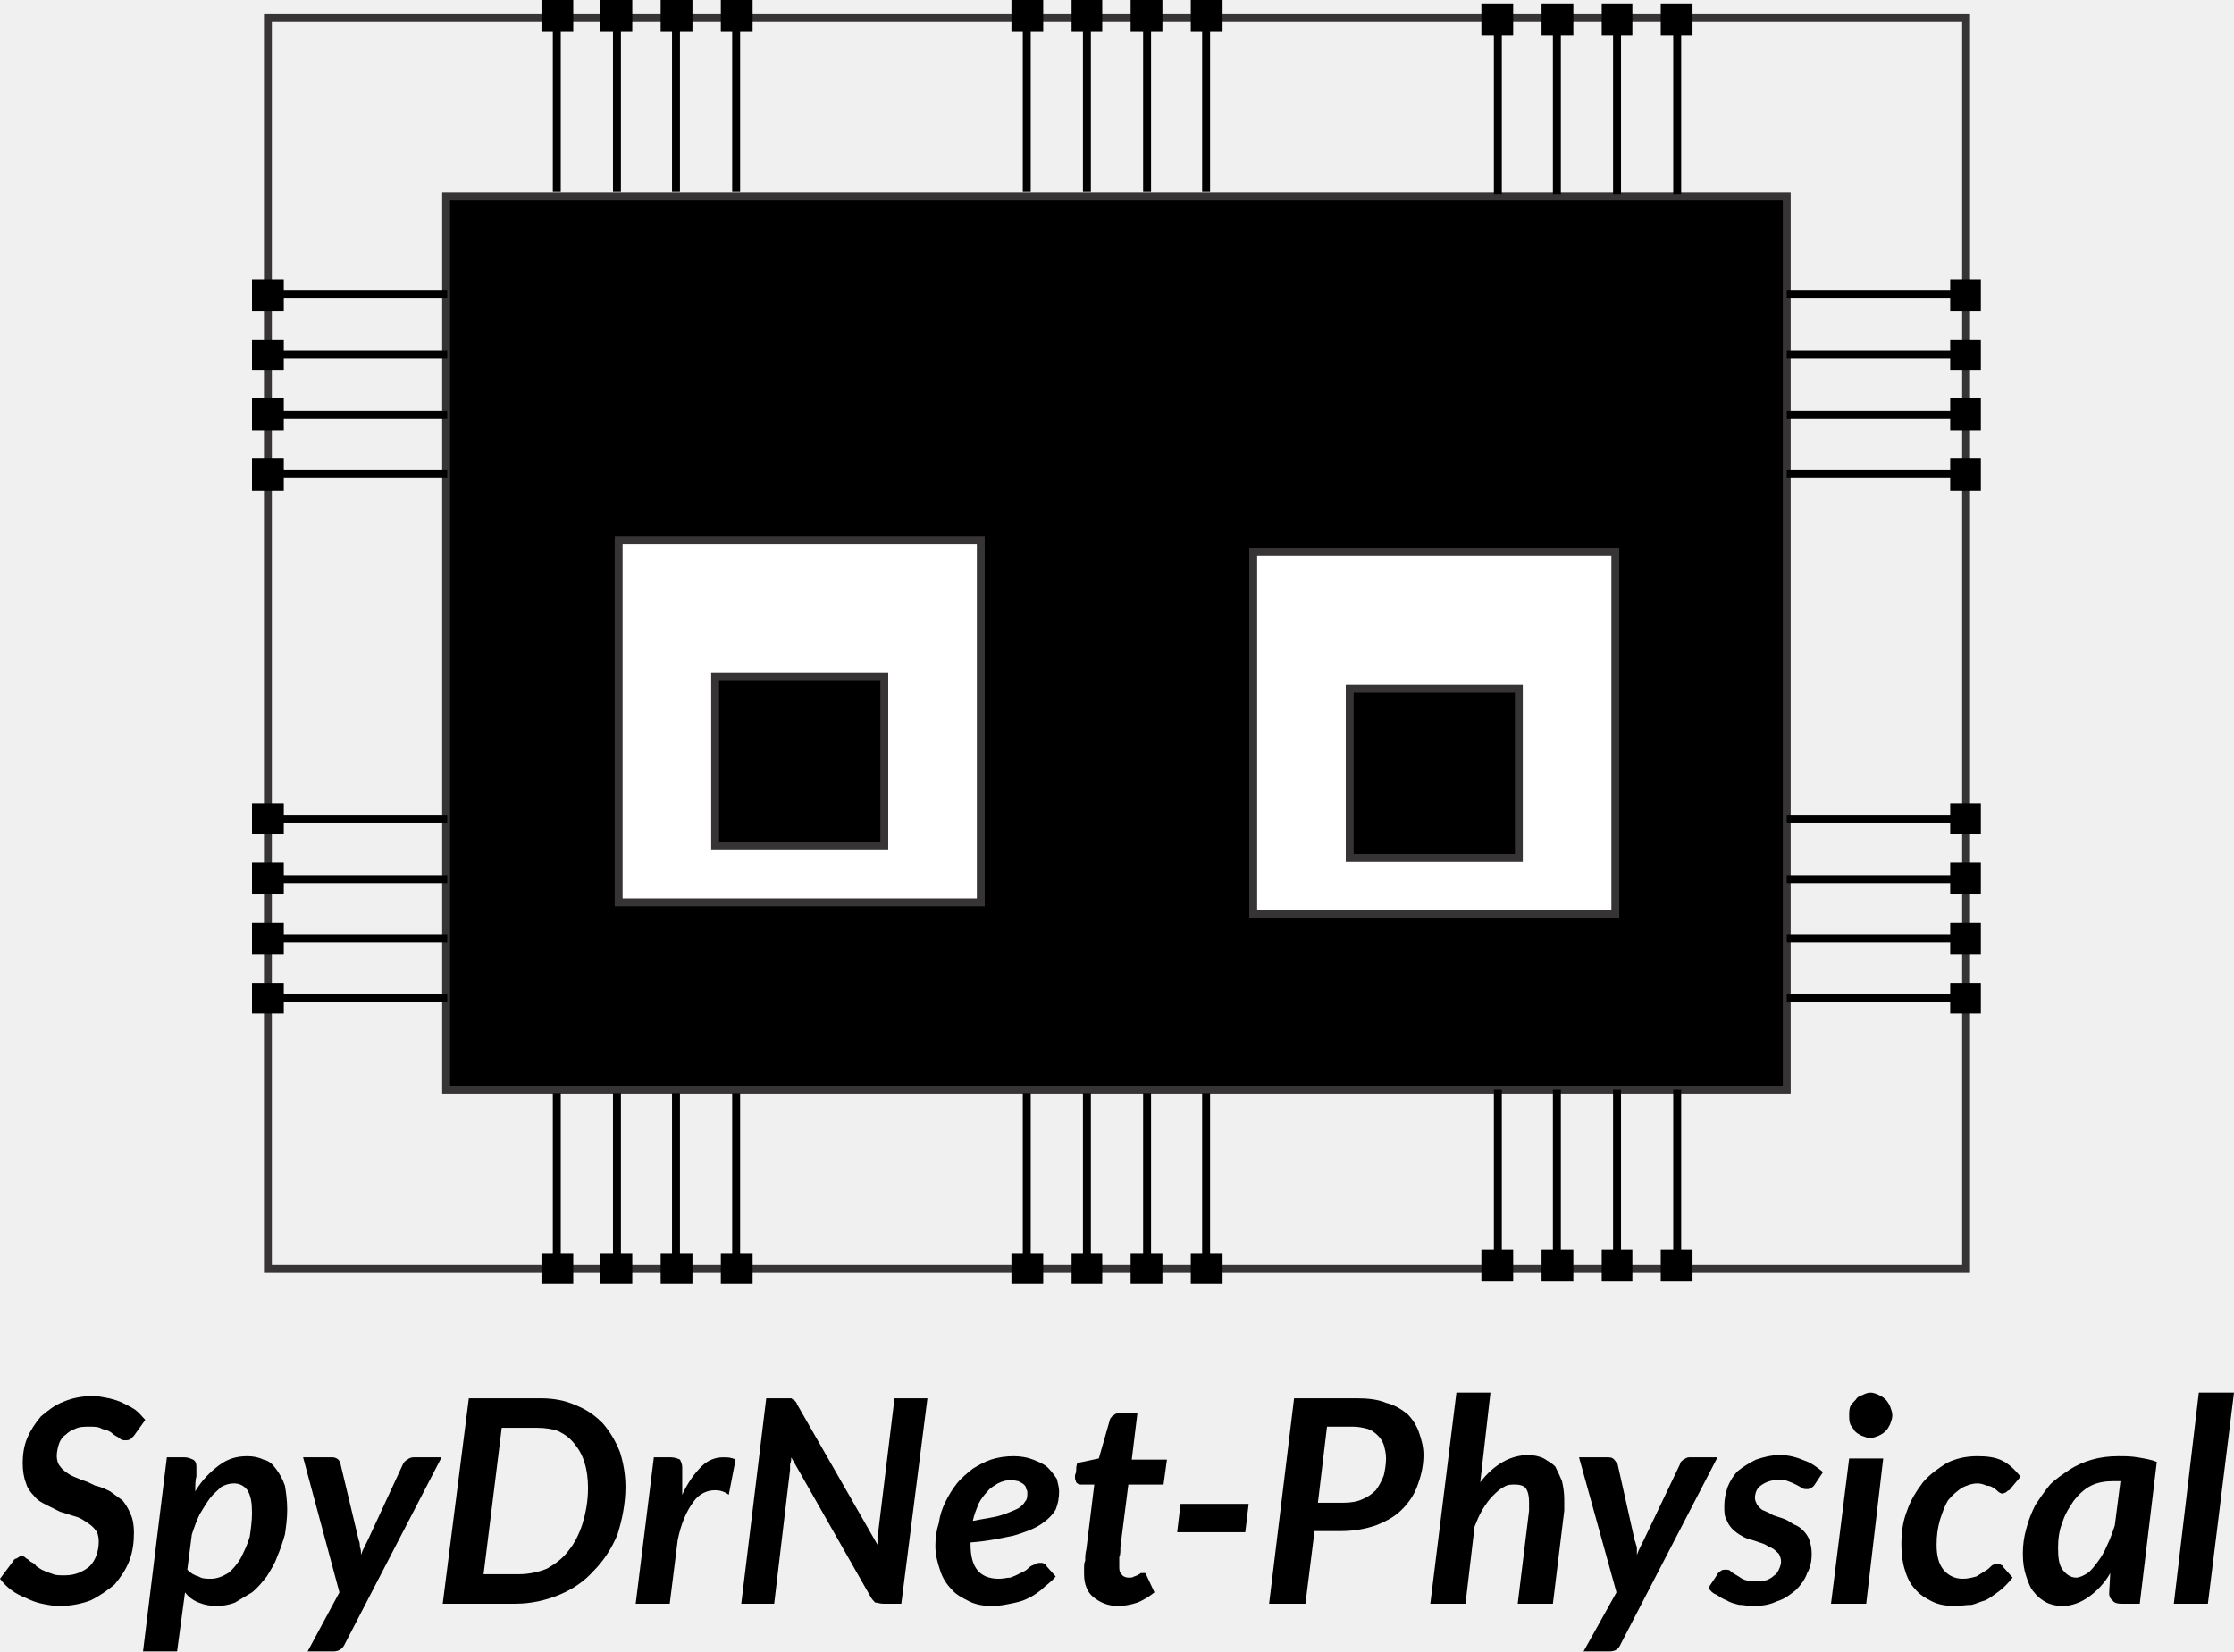
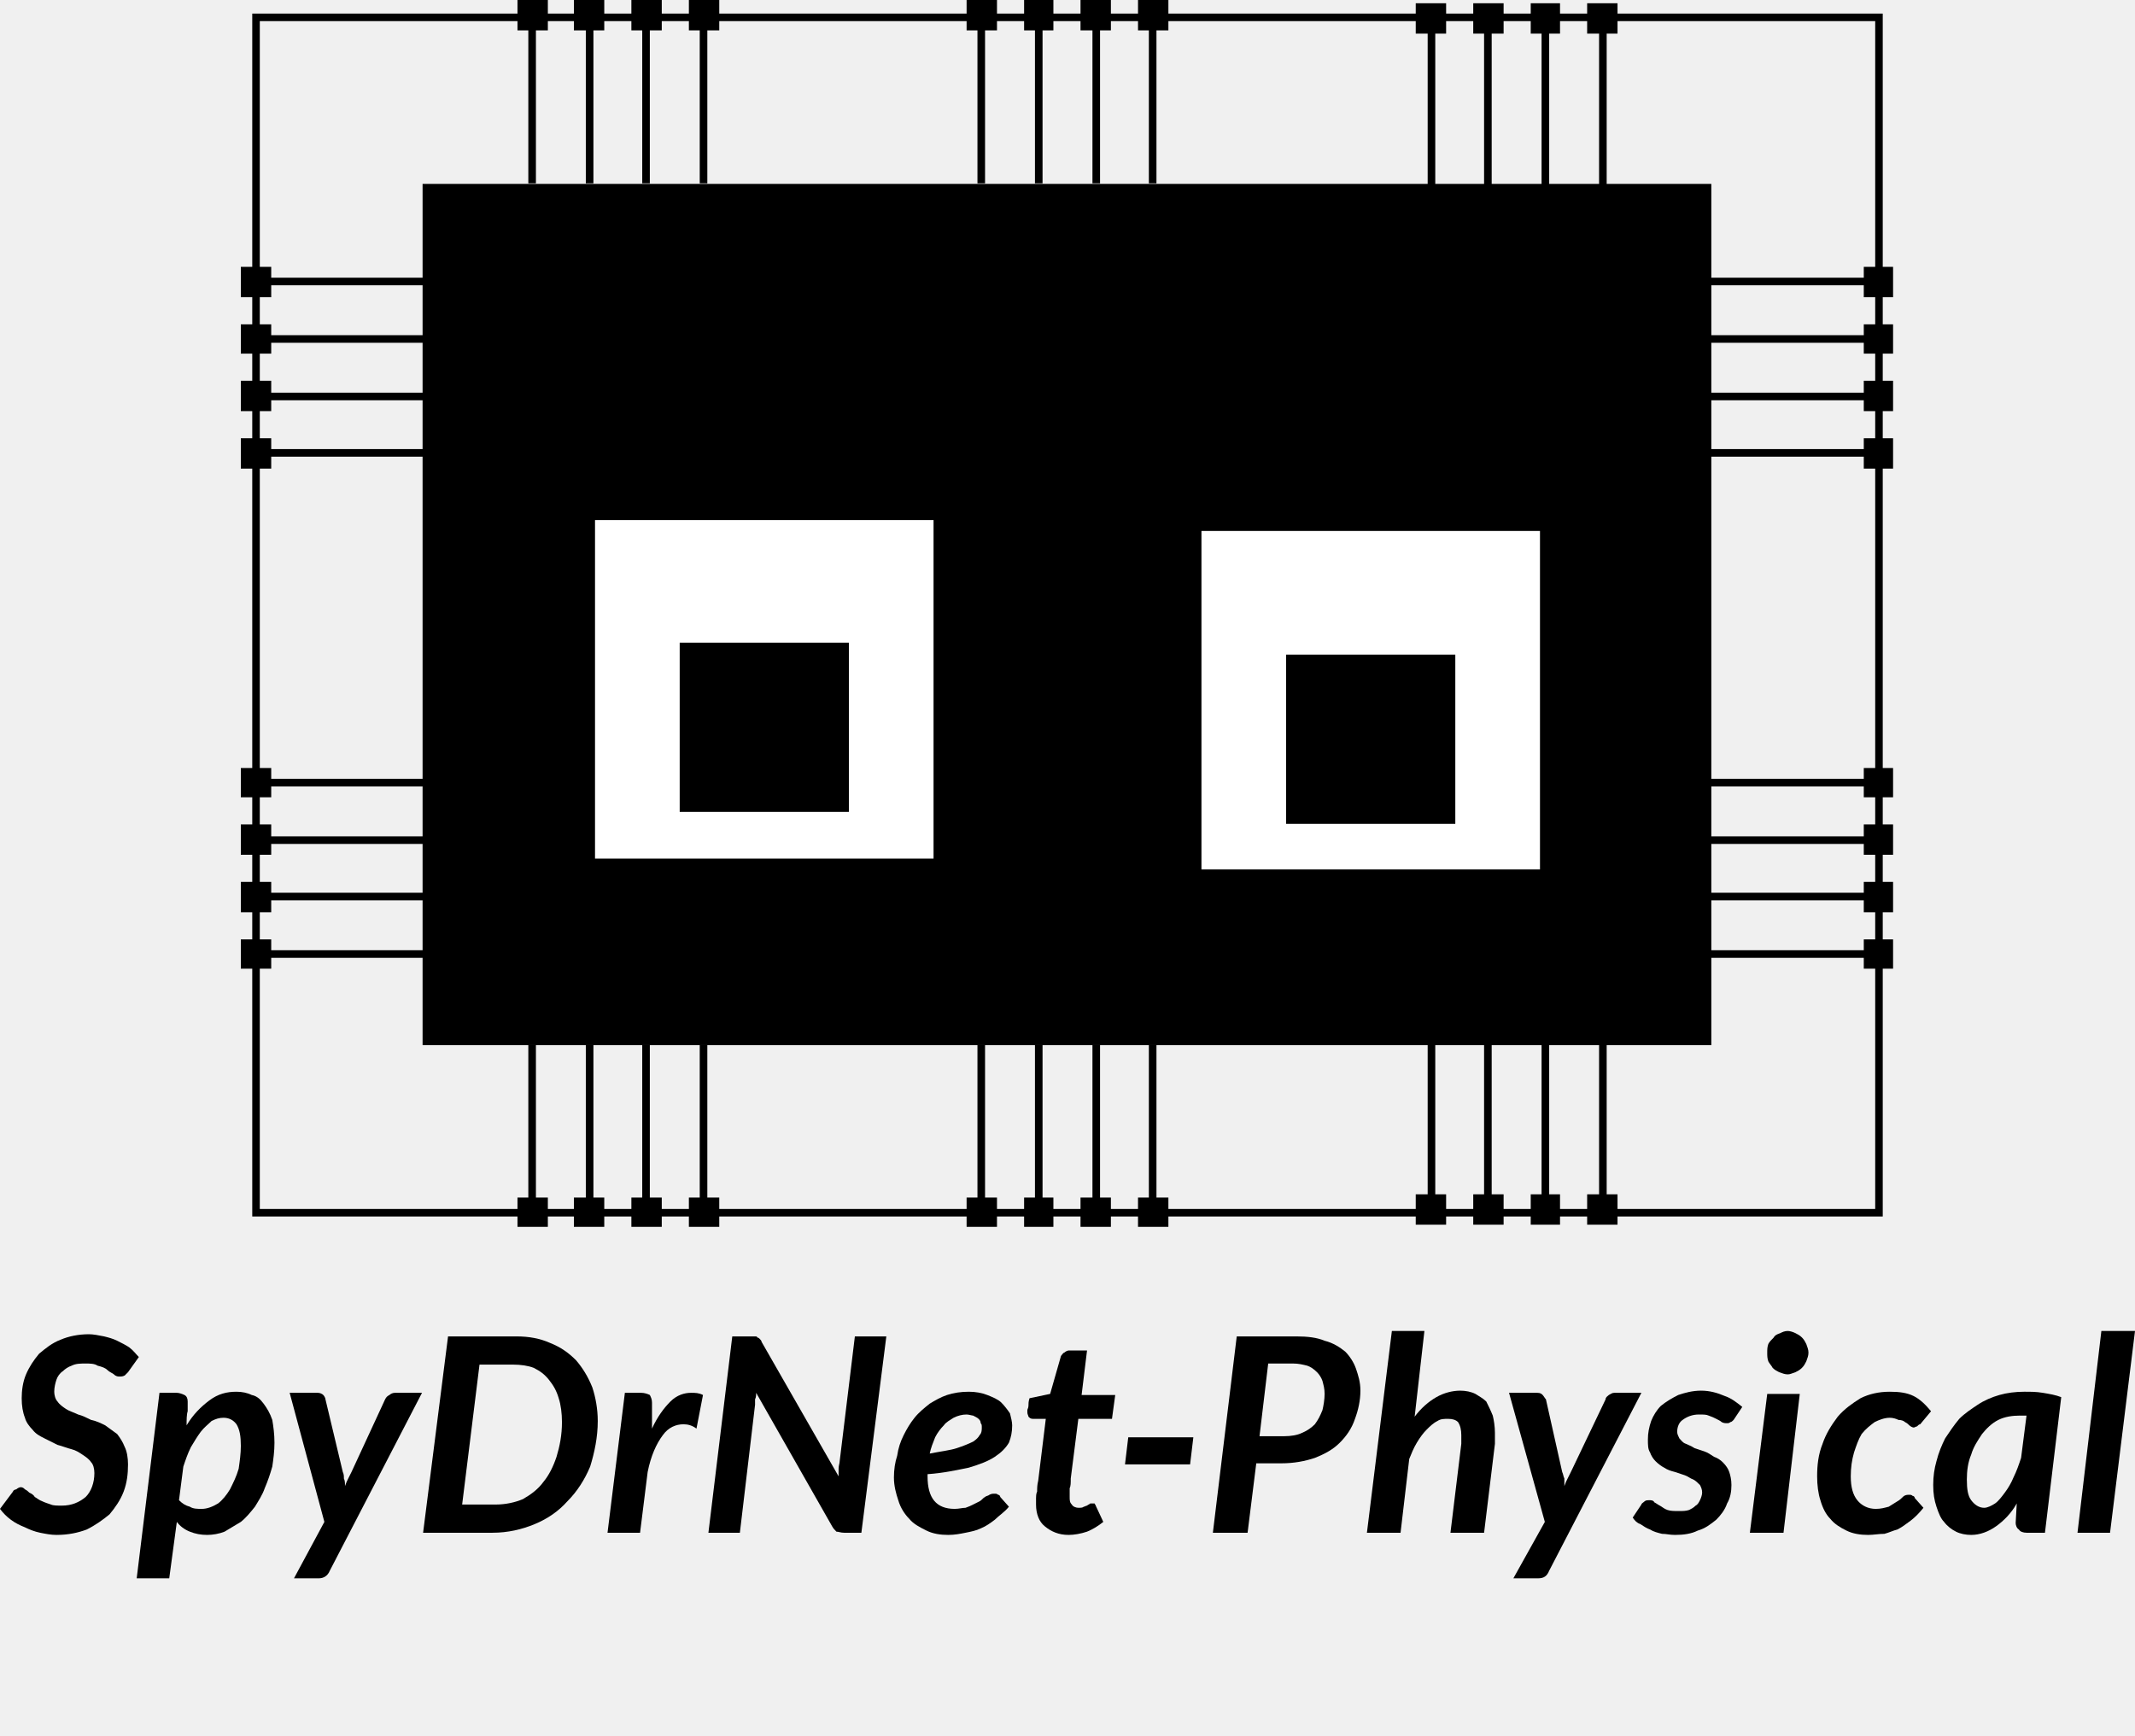
- <svg xmlns="http://www.w3.org/2000/svg" xml:space="preserve" width="100%" height="100%" version="1.0" style="shape-rendering:geometricPrecision; text-rendering:geometricPrecision; image-rendering:optimizeQuality; fill-rule:evenodd; clip-rule:evenodd" viewBox="0 0 1968 1455">
+ <svg xmlns="http://www.w3.org/2000/svg" xml:space="preserve" width="1968px" height="1600px" version="1.0" style="shape-rendering:geometricPrecision; text-rendering:geometricPrecision; image-rendering:optimizeQuality; fill-rule:evenodd; clip-rule:evenodd" viewBox="0 0 1968 1600">
  <defs>
    <style type="text/css">
            
            .str0 {
-                 stroke: #373435;
+                 stroke: black;
                stroke-width: 6.945
            }

            .fil0 {
                fill: none
            }

            .fil2 {
                fill: white
            }

            .fil1 {
                fill: black
            }

            .fil3 {
                fill: black;
                fill-rule: nonzero
            }
            
        </style>
  </defs>
  <g id="Layer_x0020_1">
    <rect class="fil0 str0" x="236" y="16" width="1496" height="1102" />
    <rect class="fil1 str0" x="393" y="173" width="1181" height="787" />
    <g id="_2028373896944">
      <rect class="fil2 str0" x="545" y="476" width="319" height="319" />
      <rect class="fil2 str0" x="1104" y="486" width="319" height="319" />
      <rect class="fil1 str0" x="1189" y="607" width="149" height="149" />
      <rect class="fil1 str0" x="630" y="596" width="149" height="149" />
    </g>
    <g id="_2028373897648">
      <g>
        <g>
          <path class="fil3" d="M250 246l0 28 -28 0 0 -28 28 0zm144 17l-158 0 0 -7 158 0 0 7z" />
        </g>
        <g>
          <path class="fil3" d="M250 299l0 27 -28 0 0 -27 28 0zm144 17l-158 0 0 -7 158 0 0 7z" />
        </g>
        <g>
          <path class="fil3" d="M250 351l0 28 -28 0 0 -28 28 0zm144 18l-158 0 0 -7 158 0 0 7z" />
        </g>
        <g>
          <path class="fil3" d="M250 404l0 28 -28 0 0 -28 28 0zm144 17l-158 0 0 -7 158 0 0 7z" />
        </g>
      </g>
      <g>
        <g>
          <path class="fil3" d="M250 708l0 27 -28 0 0 -27 28 0zm144 17l-158 0 0 -7 158 0 0 7z" />
        </g>
        <g>
          <path class="fil3" d="M250 760l0 28 -28 0 0 -28 28 0zm144 18l-158 0 0 -7 158 0 0 7z" />
        </g>
        <g>
          <path class="fil3" d="M250 813l0 28 -28 0 0 -28 28 0zm144 17l-158 0 0 -7 158 0 0 7z" />
        </g>
        <g>
          <path class="fil3" d="M250 866l0 27 -28 0 0 -27 28 0zm144 17l-158 0 0 -7 158 0 0 7z" />
        </g>
      </g>
    </g>
    <g>
      <g>
        <g>
          <path class="fil3" d="M1718 274l0 -28 27 0 0 28 -27 0zm-144 -18l157 0 0 7 -157 0 0 -7z" />
        </g>
        <g>
          <path class="fil3" d="M1718 326l0 -27 27 0 0 27 -27 0zm-144 -17l157 0 0 7 -157 0 0 -7z" />
        </g>
        <g>
          <path class="fil3" d="M1718 379l0 -28 27 0 0 28 -27 0zm-144 -17l157 0 0 7 -157 0 0 -7z" />
        </g>
        <g>
          <path class="fil3" d="M1718 432l0 -28 27 0 0 28 -27 0zm-144 -18l157 0 0 7 -157 0 0 -7z" />
        </g>
      </g>
      <g>
        <g>
          <path class="fil3" d="M1718 735l0 -27 27 0 0 27 -27 0zm-144 -17l157 0 0 7 -157 0 0 -7z" />
        </g>
        <g>
          <path class="fil3" d="M1718 788l0 -28 27 0 0 28 -27 0zm-144 -17l157 0 0 7 -157 0 0 -7z" />
        </g>
        <g>
          <path class="fil3" d="M1718 841l0 -28 27 0 0 28 -27 0zm-144 -18l157 0 0 7 -157 0 0 -7z" />
        </g>
        <g>
          <path class="fil3" d="M1718 893l0 -27 27 0 0 27 -27 0zm-144 -17l157 0 0 7 -157 0 0 -7z" />
        </g>
      </g>
    </g>
    <g>
      <g>
        <g>
          <path class="fil3" d="M505 28l-28 0 0 -28 28 0 0 28zm-18 141l0 -155 7 0 0 155 -7 0z" />
        </g>
        <g>
          <path class="fil3" d="M557 28l-28 0 0 -28 28 0 0 28zm-17 141l0 -155 7 0 0 155 -7 0z" />
        </g>
        <g>
          <path class="fil3" d="M610 28l-28 0 0 -28 28 0 0 28zm-18 141l0 -155 7 0 0 155 -7 0z" />
        </g>
        <g>
          <path class="fil3" d="M663 28l-28 0 0 -28 28 0 0 28zm-18 141l0 -155 7 0 0 155 -7 0z" />
        </g>
      </g>
      <g>
        <g>
          <path class="fil3" d="M919 28l-28 0 0 -28 28 0 0 28zm-18 141l0 -155 7 0 0 155 -7 0z" />
        </g>
        <g>
          <path class="fil3" d="M971 28l-27 0 0 -28 27 0 0 28zm-17 141l0 -155 7 0 0 155 -7 0z" />
        </g>
        <g>
          <path class="fil3" d="M1024 28l-28 0 0 -28 28 0 0 28zm-17 141l0 -155 7 0 0 155 -7 0z" />
        </g>
        <g>
          <path class="fil3" d="M1077 28l-28 0 0 -28 28 0 0 28zm-18 141l0 -155 7 0 0 155 -7 0z" />
        </g>
      </g>
      <g>
        <g>
          <path class="fil3" d="M1333 31l-28 0 0 -28 28 0 0 28zm-17 140l0 -154 7 0 0 154 -7 0z" />
        </g>
        <g>
          <path class="fil3" d="M1386 31l-28 0 0 -28 28 0 0 28zm-18 140l0 -154 7 0 0 154 -7 0z" />
        </g>
        <g>
          <path class="fil3" d="M1438 31l-27 0 0 -28 27 0 0 28zm-17 140l0 -154 7 0 0 154 -7 0z" />
        </g>
        <g>
          <path class="fil3" d="M1491 31l-28 0 0 -28 28 0 0 28zm-17 140l0 -154 7 0 0 154 -7 0z" />
        </g>
      </g>
    </g>
    <g>
      <g>
        <g>
          <path class="fil3" d="M477 1104l28 0 0 27 -28 0 0 -27zm17 -141l0 154 -7 0 0 -154 7 0z" />
        </g>
        <g>
          <path class="fil3" d="M529 1104l28 0 0 27 -28 0 0 -27zm18 -141l0 154 -7 0 0 -154 7 0z" />
        </g>
        <g>
          <path class="fil3" d="M582 1104l28 0 0 27 -28 0 0 -27zm17 -141l0 154 -7 0 0 -154 7 0z" />
        </g>
        <g>
          <path class="fil3" d="M635 1104l28 0 0 27 -28 0 0 -27zm17 -141l0 154 -7 0 0 -154 7 0z" />
        </g>
      </g>
      <g>
        <g>
          <path class="fil3" d="M891 1104l28 0 0 27 -28 0 0 -27zm17 -141l0 154 -7 0 0 -154 7 0z" />
        </g>
        <g>
          <path class="fil3" d="M944 1104l27 0 0 27 -27 0 0 -27zm17 -141l0 154 -7 0 0 -154 7 0z" />
        </g>
        <g>
          <path class="fil3" d="M996 1104l28 0 0 27 -28 0 0 -27zm18 -141l0 154 -7 0 0 -154 7 0z" />
        </g>
        <g>
          <path class="fil3" d="M1049 1104l28 0 0 27 -28 0 0 -27zm17 -141l0 154 -7 0 0 -154 7 0z" />
        </g>
      </g>
      <g>
        <g>
          <path class="fil3" d="M1305 1101l28 0 0 28 -28 0 0 -28zm18 -141l0 155 -7 0 0 -155 7 0z" />
        </g>
        <g>
          <path class="fil3" d="M1358 1101l28 0 0 28 -28 0 0 -28zm17 -141l0 155 -7 0 0 -155 7 0z" />
        </g>
        <g>
          <path class="fil3" d="M1411 1101l27 0 0 28 -27 0 0 -28zm17 -141l0 155 -7 0 0 -155 7 0z" />
        </g>
        <g>
          <path class="fil3" d="M1463 1101l28 0 0 28 -28 0 0 -28zm18 -141l0 155 -7 0 0 -155 7 0z" />
        </g>
      </g>
    </g>
    <path class="fil3" d="M118 1265c-1,1 -2,2 -3,3 -2,1 -3,1 -5,1 -1,0 -3,0 -5,-2 -1,-1 -4,-2 -6,-4 -2,-2 -5,-3 -9,-4 -3,-2 -7,-2 -11,-2 -5,0 -9,0 -13,2 -3,1 -6,3 -8,5 -3,2 -5,5 -6,8 -1,3 -2,7 -2,11 0,3 1,7 3,9 2,3 5,5 8,7 3,2 7,3 11,5 4,1 8,3 12,5 5,1 9,3 13,5 4,3 7,5 11,8 3,4 5,7 7,12 2,4 3,10 3,16 0,9 -1,17 -4,25 -3,8 -8,15 -13,21 -6,5 -13,10 -21,14 -8,3 -17,5 -28,5 -5,0 -10,-1 -15,-2 -5,-1 -10,-3 -14,-5 -5,-2 -9,-4 -13,-7 -4,-3 -7,-6 -10,-10l12 -16c0,-1 2,-2 3,-2 1,-1 3,-2 4,-2 2,0 3,1 4,2 2,1 3,2 4,3 2,1 4,2 5,4 2,1 4,3 7,4 2,1 5,2 8,3 2,1 6,1 10,1 9,0 16,-3 22,-8 5,-5 8,-13 8,-22 0,-4 -1,-8 -3,-10 -2,-3 -5,-5 -8,-7 -3,-2 -6,-4 -10,-5 -4,-1 -9,-3 -13,-4 -4,-2 -8,-4 -12,-6 -4,-2 -8,-4 -11,-8 -3,-3 -6,-7 -7,-11 -2,-5 -3,-11 -3,-18 0,-7 1,-15 4,-22 3,-7 7,-13 12,-19 6,-5 12,-10 20,-13 7,-3 16,-5 26,-5 4,0 9,1 14,2 4,1 8,2 12,4 4,2 8,4 11,6 4,3 6,6 9,9l-10 14z" />
    <path id="1" class="fil3" d="M126 1455l21 -171 16 0c2,0 5,1 7,2 2,1 3,3 3,6 0,0 0,0 0,1 0,0 0,1 0,2 0,1 0,4 0,6 -1,3 -1,8 -1,13 6,-10 13,-17 21,-23 8,-6 16,-8 25,-8 5,0 10,1 14,3 5,1 8,4 11,8 3,4 6,9 8,15 1,6 2,13 2,21 0,8 -1,15 -2,22 -2,7 -4,13 -7,20 -2,6 -6,12 -9,17 -4,5 -8,10 -13,14 -5,3 -10,6 -15,9 -5,2 -11,3 -16,3 -6,0 -11,-1 -16,-3 -5,-2 -9,-5 -12,-9l-7 52 -30 0zm80 -148c-4,0 -7,1 -11,3 -3,3 -7,6 -10,10 -3,4 -6,9 -9,14 -3,6 -5,12 -7,18l-4 31c3,3 6,5 10,6 3,2 7,2 11,2 5,0 10,-2 15,-5 4,-3 8,-8 11,-13 3,-6 6,-12 8,-19 1,-7 2,-14 2,-21 0,-9 -1,-15 -4,-20 -3,-4 -7,-6 -12,-6z" />
    <path id="2" class="fil3" d="M304 1448c-2,5 -6,7 -10,7l-23 0 28 -52 -32 -119 26 0c2,0 4,1 5,2 1,1 2,3 2,4l16 67c1,2 1,4 1,6 1,2 1,4 1,7 1,-3 2,-5 3,-7 1,-2 2,-4 3,-6l31 -67c1,-2 2,-3 4,-4 1,-1 3,-2 5,-2l25 0 -85 164z" />
    <path id="3" class="fil3" d="M551 1310c0,15 -3,29 -7,42 -5,12 -12,23 -21,32 -8,9 -18,16 -30,21 -12,5 -25,8 -39,8l-64 0 23 -181 63 0c12,0 22,2 31,6 10,4 17,9 24,16 6,7 11,15 15,25 3,9 5,20 5,31zm-33 1c0,-8 -1,-16 -3,-22 -2,-7 -5,-12 -9,-17 -4,-5 -8,-8 -14,-11 -5,-2 -12,-3 -19,-3l-31 0 -16 129 31 0c9,0 18,-2 25,-5 7,-4 14,-9 19,-16 5,-6 9,-14 12,-23 3,-10 5,-20 5,-32z" />
    <path id="4" class="fil3" d="M560 1413l16 -129 15 0c3,0 6,1 8,2 1,2 2,4 2,7 0,0 0,0 0,0 0,1 0,1 0,3 0,1 0,4 0,7 0,3 0,8 0,14 5,-11 11,-19 17,-25 6,-6 13,-8 19,-8 4,0 7,0 11,2l-6 31c-4,-3 -8,-4 -12,-4 -7,0 -14,3 -19,10 -6,8 -11,19 -14,34l-7 56 -30 0z" />
    <path id="5" class="fil3" d="M692 1232c2,0 3,0 4,0 1,0 2,0 2,1 1,0 2,1 2,1 1,1 2,2 2,3l71 124c0,-3 0,-5 0,-7 0,-3 1,-5 1,-7l14 -115 29 0 -23 181 -16 0c-3,0 -5,-1 -7,-1 -1,-1 -3,-3 -4,-5l-70 -123c0,2 0,4 -1,6 0,1 0,3 0,5l-14 118 -29 0 22 -181 17 0z" />
    <path id="6" class="fil3" d="M933 1314c0,6 -1,11 -3,16 -3,5 -7,9 -13,13 -6,4 -14,7 -24,10 -10,2 -23,5 -38,6l0 2c0,20 8,30 25,30 4,0 7,-1 10,-1 3,-1 5,-2 7,-3 2,-1 4,-2 6,-3 2,-1 3,-3 5,-4 1,-1 3,-1 4,-2 2,-1 3,-1 5,-1 1,0 2,0 3,1 1,0 2,1 2,2l8 9c-4,5 -9,8 -13,12 -4,3 -8,6 -13,8 -4,2 -9,3 -14,4 -5,1 -10,2 -16,2 -7,0 -14,-1 -20,-4 -6,-3 -12,-6 -16,-11 -4,-4 -8,-10 -10,-17 -2,-6 -4,-13 -4,-21 0,-7 1,-14 3,-20 1,-7 3,-13 6,-19 3,-6 6,-11 10,-16 4,-5 9,-9 14,-13 5,-3 10,-6 16,-8 6,-2 13,-3 20,-3 6,0 12,1 17,3 5,2 10,4 13,7 3,3 6,7 8,10 1,4 2,8 2,11zm-42 -10c-4,0 -8,1 -12,3 -3,2 -7,4 -9,7 -3,3 -6,7 -8,11 -2,5 -4,10 -5,15 10,-2 19,-3 25,-5 6,-2 11,-4 15,-6 3,-2 5,-4 6,-6 2,-2 2,-5 2,-7 0,-2 0,-3 -1,-4 0,-2 -1,-3 -2,-4 -1,-1 -3,-2 -5,-3 -1,0 -4,-1 -6,-1z" />
    <path id="7" class="fil3" d="M955 1387c0,-1 0,-2 0,-2 0,-1 0,-2 0,-4 0,-1 0,-4 1,-6 0,-3 0,-6 1,-10l7 -57 -12 0c-2,0 -3,-1 -4,-2 0,-1 -1,-2 -1,-4 0,0 0,0 0,0 0,0 0,-1 0,-2 0,-1 1,-2 1,-4 0,-2 0,-4 1,-7l19 -4 10 -35c1,-1 2,-3 3,-3 1,-1 3,-2 4,-2l17 0 -5 41 31 0 -3 22 -31 0 -7 55c0,4 0,7 -1,9 0,2 0,3 0,4 0,1 0,2 0,3 0,0 0,0 0,1 0,3 0,5 2,7 1,2 4,3 6,3 2,0 4,0 5,-1 1,0 2,-1 3,-1 1,-1 2,-1 3,-2 0,0 1,0 2,0 1,0 1,0 2,0 0,1 1,1 1,2l7 15c-5,4 -10,7 -15,9 -6,2 -12,3 -17,3 -9,0 -16,-3 -22,-8 -5,-4 -8,-11 -8,-20z" />
    <path id="8" class="fil3" d="M1040 1325l60 0 -3 25 -60 0 3 -25z" />
    <path id="9" class="fil3" d="M1158 1349l-8 64 -32 0 22 -181 55 0c10,0 19,1 26,4 8,2 14,6 19,10 4,4 8,10 10,16 2,6 4,12 4,20 0,9 -2,18 -5,26 -3,9 -8,16 -14,22 -6,6 -13,10 -23,14 -9,3 -19,5 -31,5l-23 0zm11 -92l-8 67 23 0c6,0 12,-1 16,-3 5,-2 9,-5 12,-8 3,-4 5,-8 7,-13 1,-4 2,-10 2,-15 0,-5 -1,-8 -2,-12 -1,-3 -3,-6 -5,-8 -3,-3 -6,-5 -9,-6 -4,-1 -8,-2 -13,-2l-23 0z" />
    <path id="10" class="fil3" d="M1260 1413l23 -186 30 0 -9 79c6,-8 13,-14 20,-18 7,-4 15,-6 22,-6 5,0 10,1 14,3 3,2 7,4 10,7 2,4 4,8 6,13 1,4 2,10 2,16 0,2 0,3 0,5 0,2 0,3 0,5l-10 82 -31 0 10 -82c0,-1 0,-3 0,-4 0,-2 0,-3 0,-4 0,-5 -1,-9 -3,-12 -2,-2 -5,-3 -9,-3 -4,0 -7,0 -10,2 -4,2 -7,5 -10,8 -3,3 -6,7 -9,12 -3,5 -5,10 -7,15l-8 68 -31 0z" />
    <path id="11" class="fil3" d="M1428 1448c-2,5 -5,7 -10,7l-23 0 29 -52 -33 -119 26 0c3,0 4,1 5,2 1,1 2,3 3,4l15 67c1,2 1,4 2,6 0,2 0,4 0,7 1,-3 2,-5 3,-7 1,-2 2,-4 3,-6l32 -67c0,-2 2,-3 3,-4 2,-1 3,-2 5,-2l25 0 -85 164z" />
    <path id="12" class="fil3" d="M1598 1309c-1,1 -2,2 -3,2 -1,1 -2,1 -3,1 -2,0 -3,0 -5,-1 -1,-1 -3,-2 -5,-3 -2,-1 -4,-2 -7,-3 -2,-1 -5,-1 -9,-1 -6,0 -11,2 -15,5 -3,2 -5,6 -5,11 0,2 1,4 2,6 2,2 3,4 6,5 2,1 5,2 8,4 3,1 6,2 9,3 3,1 6,3 9,5 3,1 6,3 8,5 3,3 5,6 6,9 1,3 2,7 2,12 0,6 -1,12 -4,17 -2,6 -6,11 -10,15 -5,4 -10,8 -17,10 -6,3 -13,4 -21,4 -5,0 -8,-1 -12,-1 -4,-1 -8,-2 -11,-4 -3,-1 -6,-3 -9,-5 -3,-1 -5,-3 -7,-6l8 -12c0,-1 2,-2 3,-3 1,-1 3,-1 4,-1 2,0 4,0 5,2 2,1 3,2 5,3 2,1 4,3 7,4 3,1 6,1 11,1 3,0 6,0 9,-1 2,-1 4,-2 6,-4 2,-1 3,-3 4,-5 1,-2 2,-5 2,-7 0,-3 -1,-5 -2,-7 -2,-2 -4,-4 -6,-5 -3,-1 -5,-3 -8,-4 -3,-1 -6,-2 -9,-3 -4,-1 -7,-2 -10,-4 -2,-1 -5,-3 -8,-6 -2,-2 -4,-5 -5,-8 -2,-3 -2,-7 -2,-12 0,-6 1,-11 3,-17 2,-5 5,-10 9,-14 5,-4 10,-7 16,-10 6,-2 13,-4 21,-4 8,0 15,2 22,5 6,2 11,6 16,10l-8 12z" />
    <path id="13" class="fil3" d="M1659 1285l-15 128 -31 0 16 -128 30 0zm8 -38c0,3 -1,5 -2,8 -1,2 -2,4 -4,6 -2,2 -4,3 -6,4 -3,1 -5,2 -7,2 -3,0 -5,-1 -8,-2 -2,-1 -4,-2 -6,-4 -1,-2 -3,-4 -4,-6 -1,-3 -1,-5 -1,-8 0,-3 0,-5 1,-8 1,-2 3,-4 5,-6 1,-2 3,-3 6,-4 2,-1 4,-2 7,-2 2,0 5,1 7,2 2,1 4,2 6,4 2,2 3,4 4,6 1,3 2,5 2,8z" />
    <path id="14" class="fil3" d="M1773 1390c-4,5 -8,9 -12,12 -4,3 -8,6 -12,8 -4,1 -8,3 -12,4 -5,0 -10,1 -15,1 -7,0 -14,-1 -20,-4 -6,-3 -11,-6 -15,-11 -4,-4 -7,-10 -9,-17 -2,-6 -3,-14 -3,-22 0,-10 1,-20 5,-30 3,-9 8,-17 14,-25 6,-7 13,-12 21,-17 8,-4 17,-6 27,-6 9,0 16,1 22,4 6,3 11,8 16,14l-10 12c-1,0 -2,1 -3,2 -1,0 -2,1 -3,1 -1,0 -3,-1 -4,-2 -1,-1 -2,-2 -4,-3 -1,-1 -3,-2 -6,-2 -2,-1 -5,-2 -8,-2 -5,0 -10,2 -14,4 -4,3 -8,6 -12,11 -3,5 -5,11 -7,17 -2,7 -3,14 -3,22 0,10 2,17 6,22 4,5 10,8 17,8 5,0 8,-1 12,-2 3,-2 5,-3 8,-5 2,-1 4,-3 5,-4 2,-2 4,-2 6,-2 1,0 2,0 3,1 1,0 2,1 2,2l8 9z" />
    <path id="15" class="fil3" d="M1885 1413l-17 0c-3,0 -6,-1 -7,-3 -2,-1 -3,-4 -3,-6l1 -18c-5,9 -12,16 -19,21 -7,5 -15,8 -23,8 -5,0 -10,-1 -14,-3 -4,-2 -8,-5 -11,-9 -3,-3 -5,-8 -7,-14 -2,-6 -3,-12 -3,-20 0,-8 1,-15 3,-22 2,-8 5,-15 8,-21 4,-6 8,-12 13,-18 5,-5 11,-9 17,-13 6,-4 13,-7 20,-9 7,-2 15,-3 23,-3 6,0 11,0 17,1 6,1 12,2 17,4l-15 125zm-56 -23c3,0 7,-2 10,-4 3,-2 6,-6 9,-10 3,-4 6,-9 8,-14 3,-6 5,-12 7,-18l5 -39c-2,0 -5,0 -6,0 -7,0 -14,1 -20,4 -6,3 -11,8 -15,13 -4,6 -8,12 -10,19 -3,7 -4,15 -4,23 0,9 1,15 4,19 3,4 7,7 12,7z" />
    <path id="16" class="fil3" d="M1915 1413l22 -186 31 0 -23 186 -30 0z" />
  </g>
</svg>
